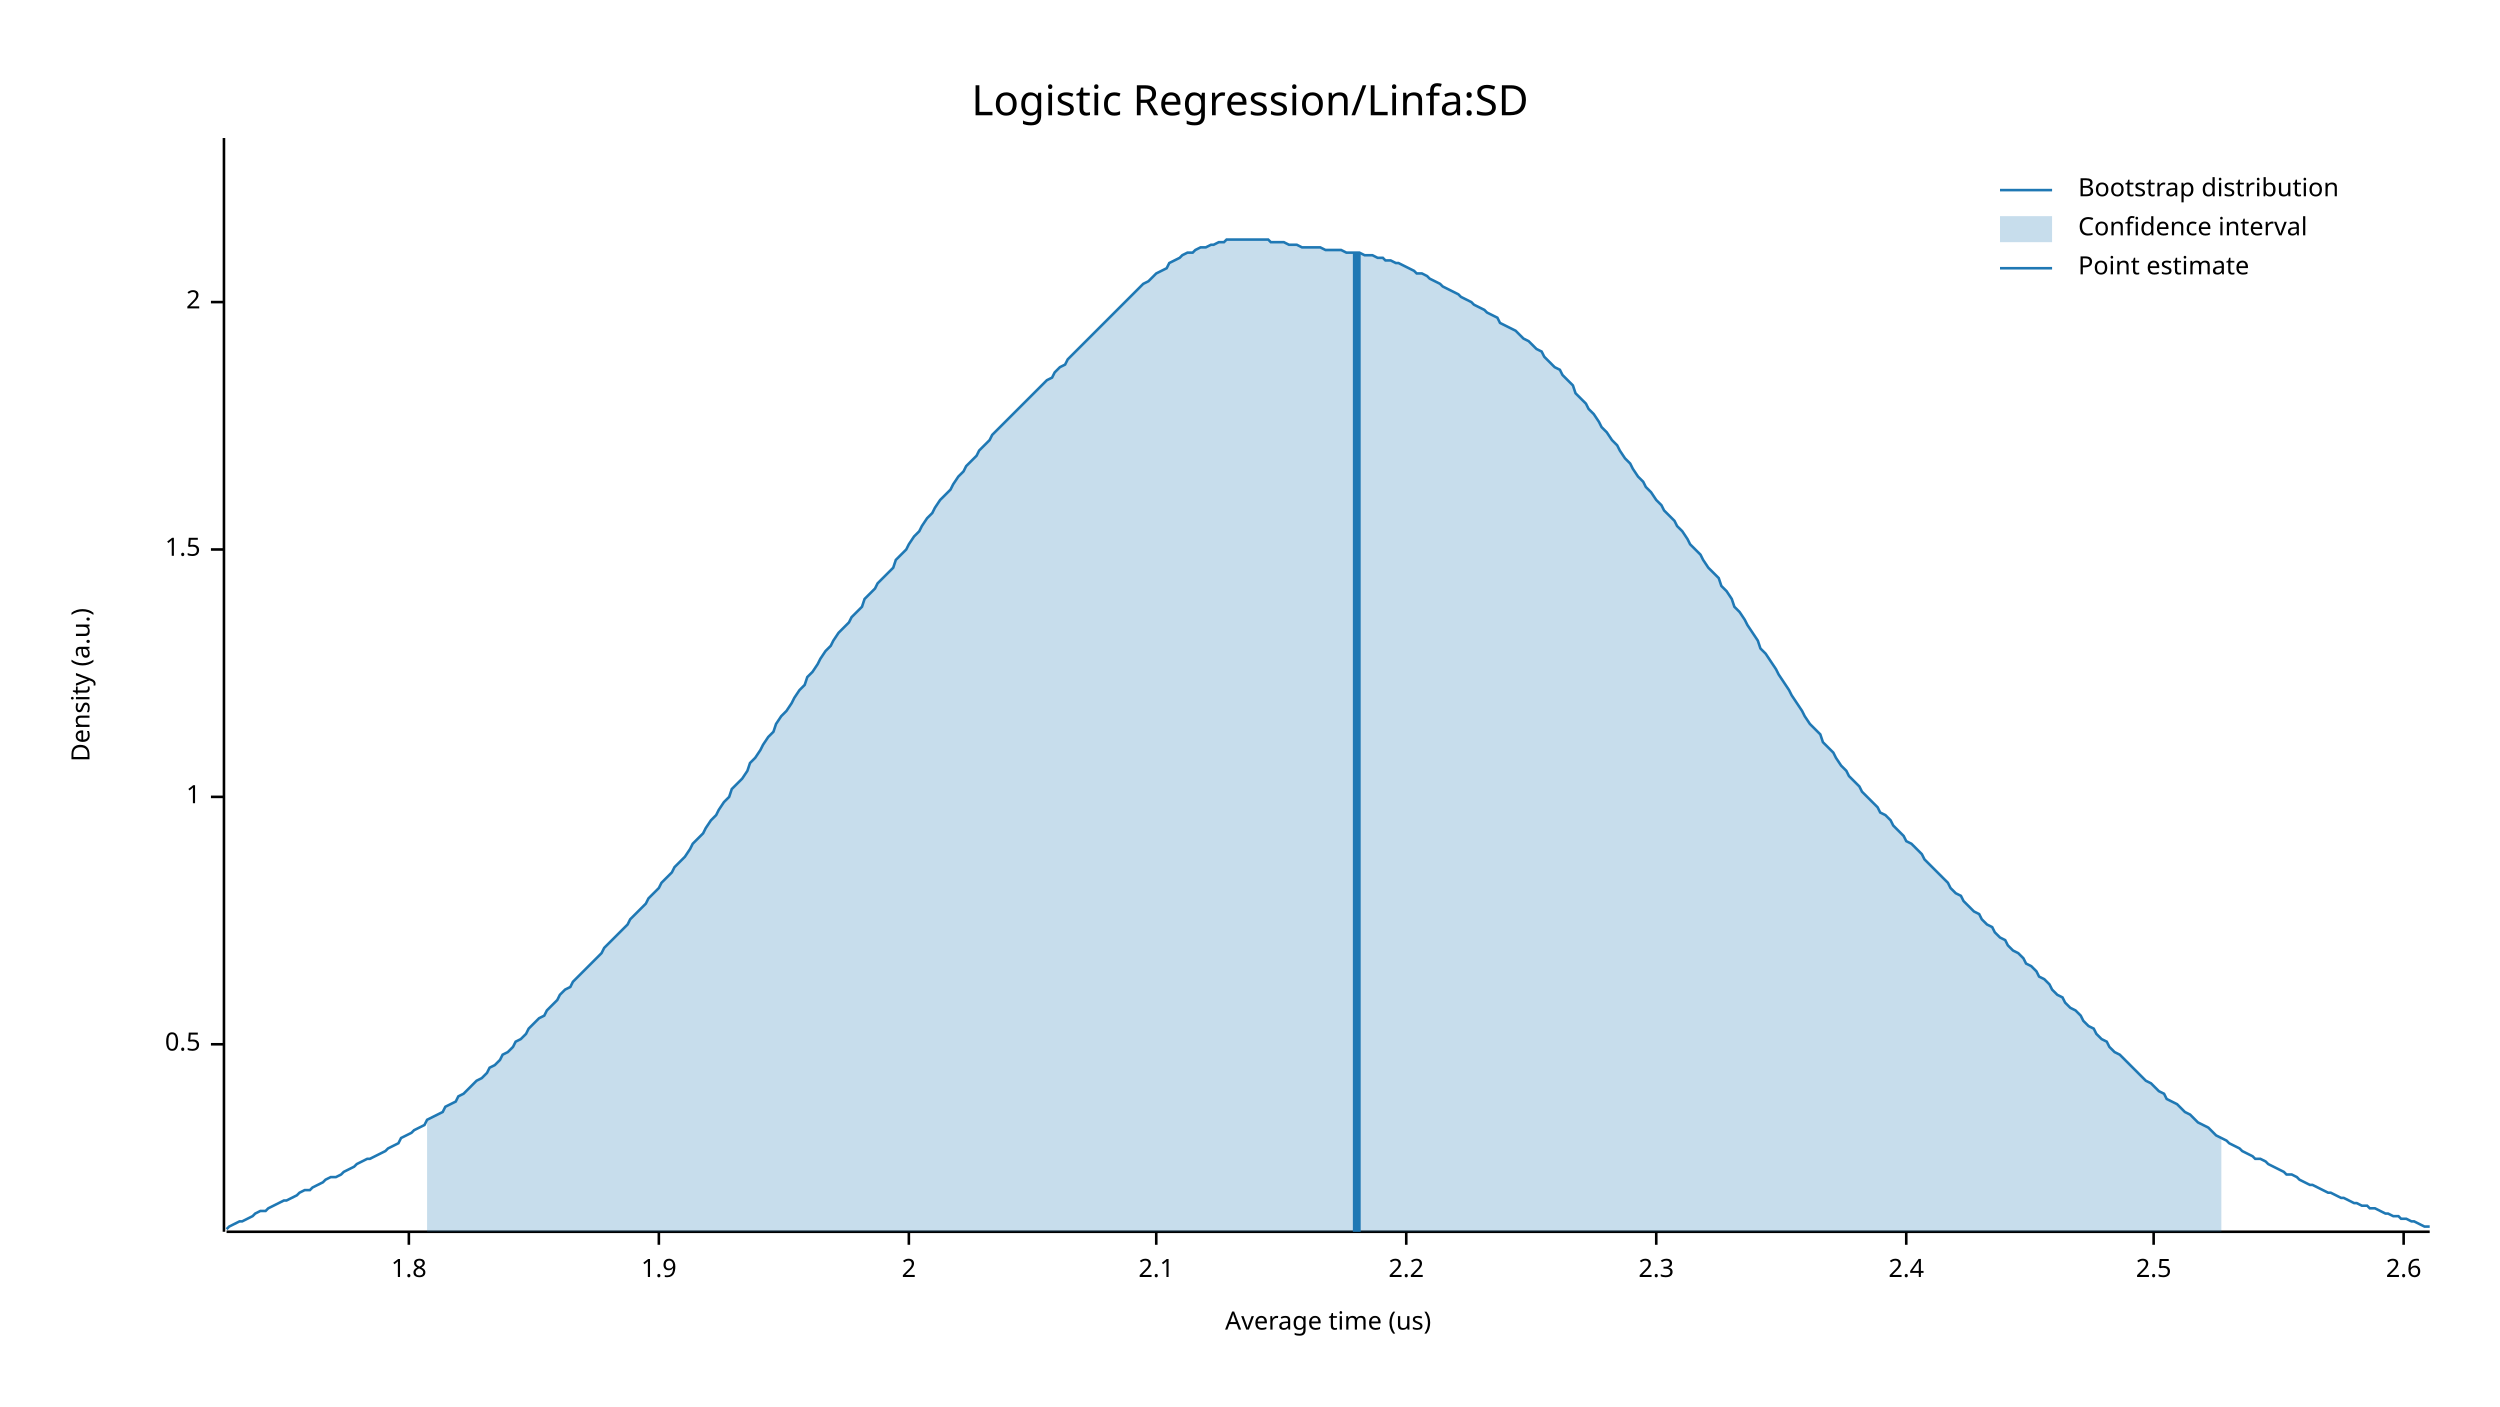
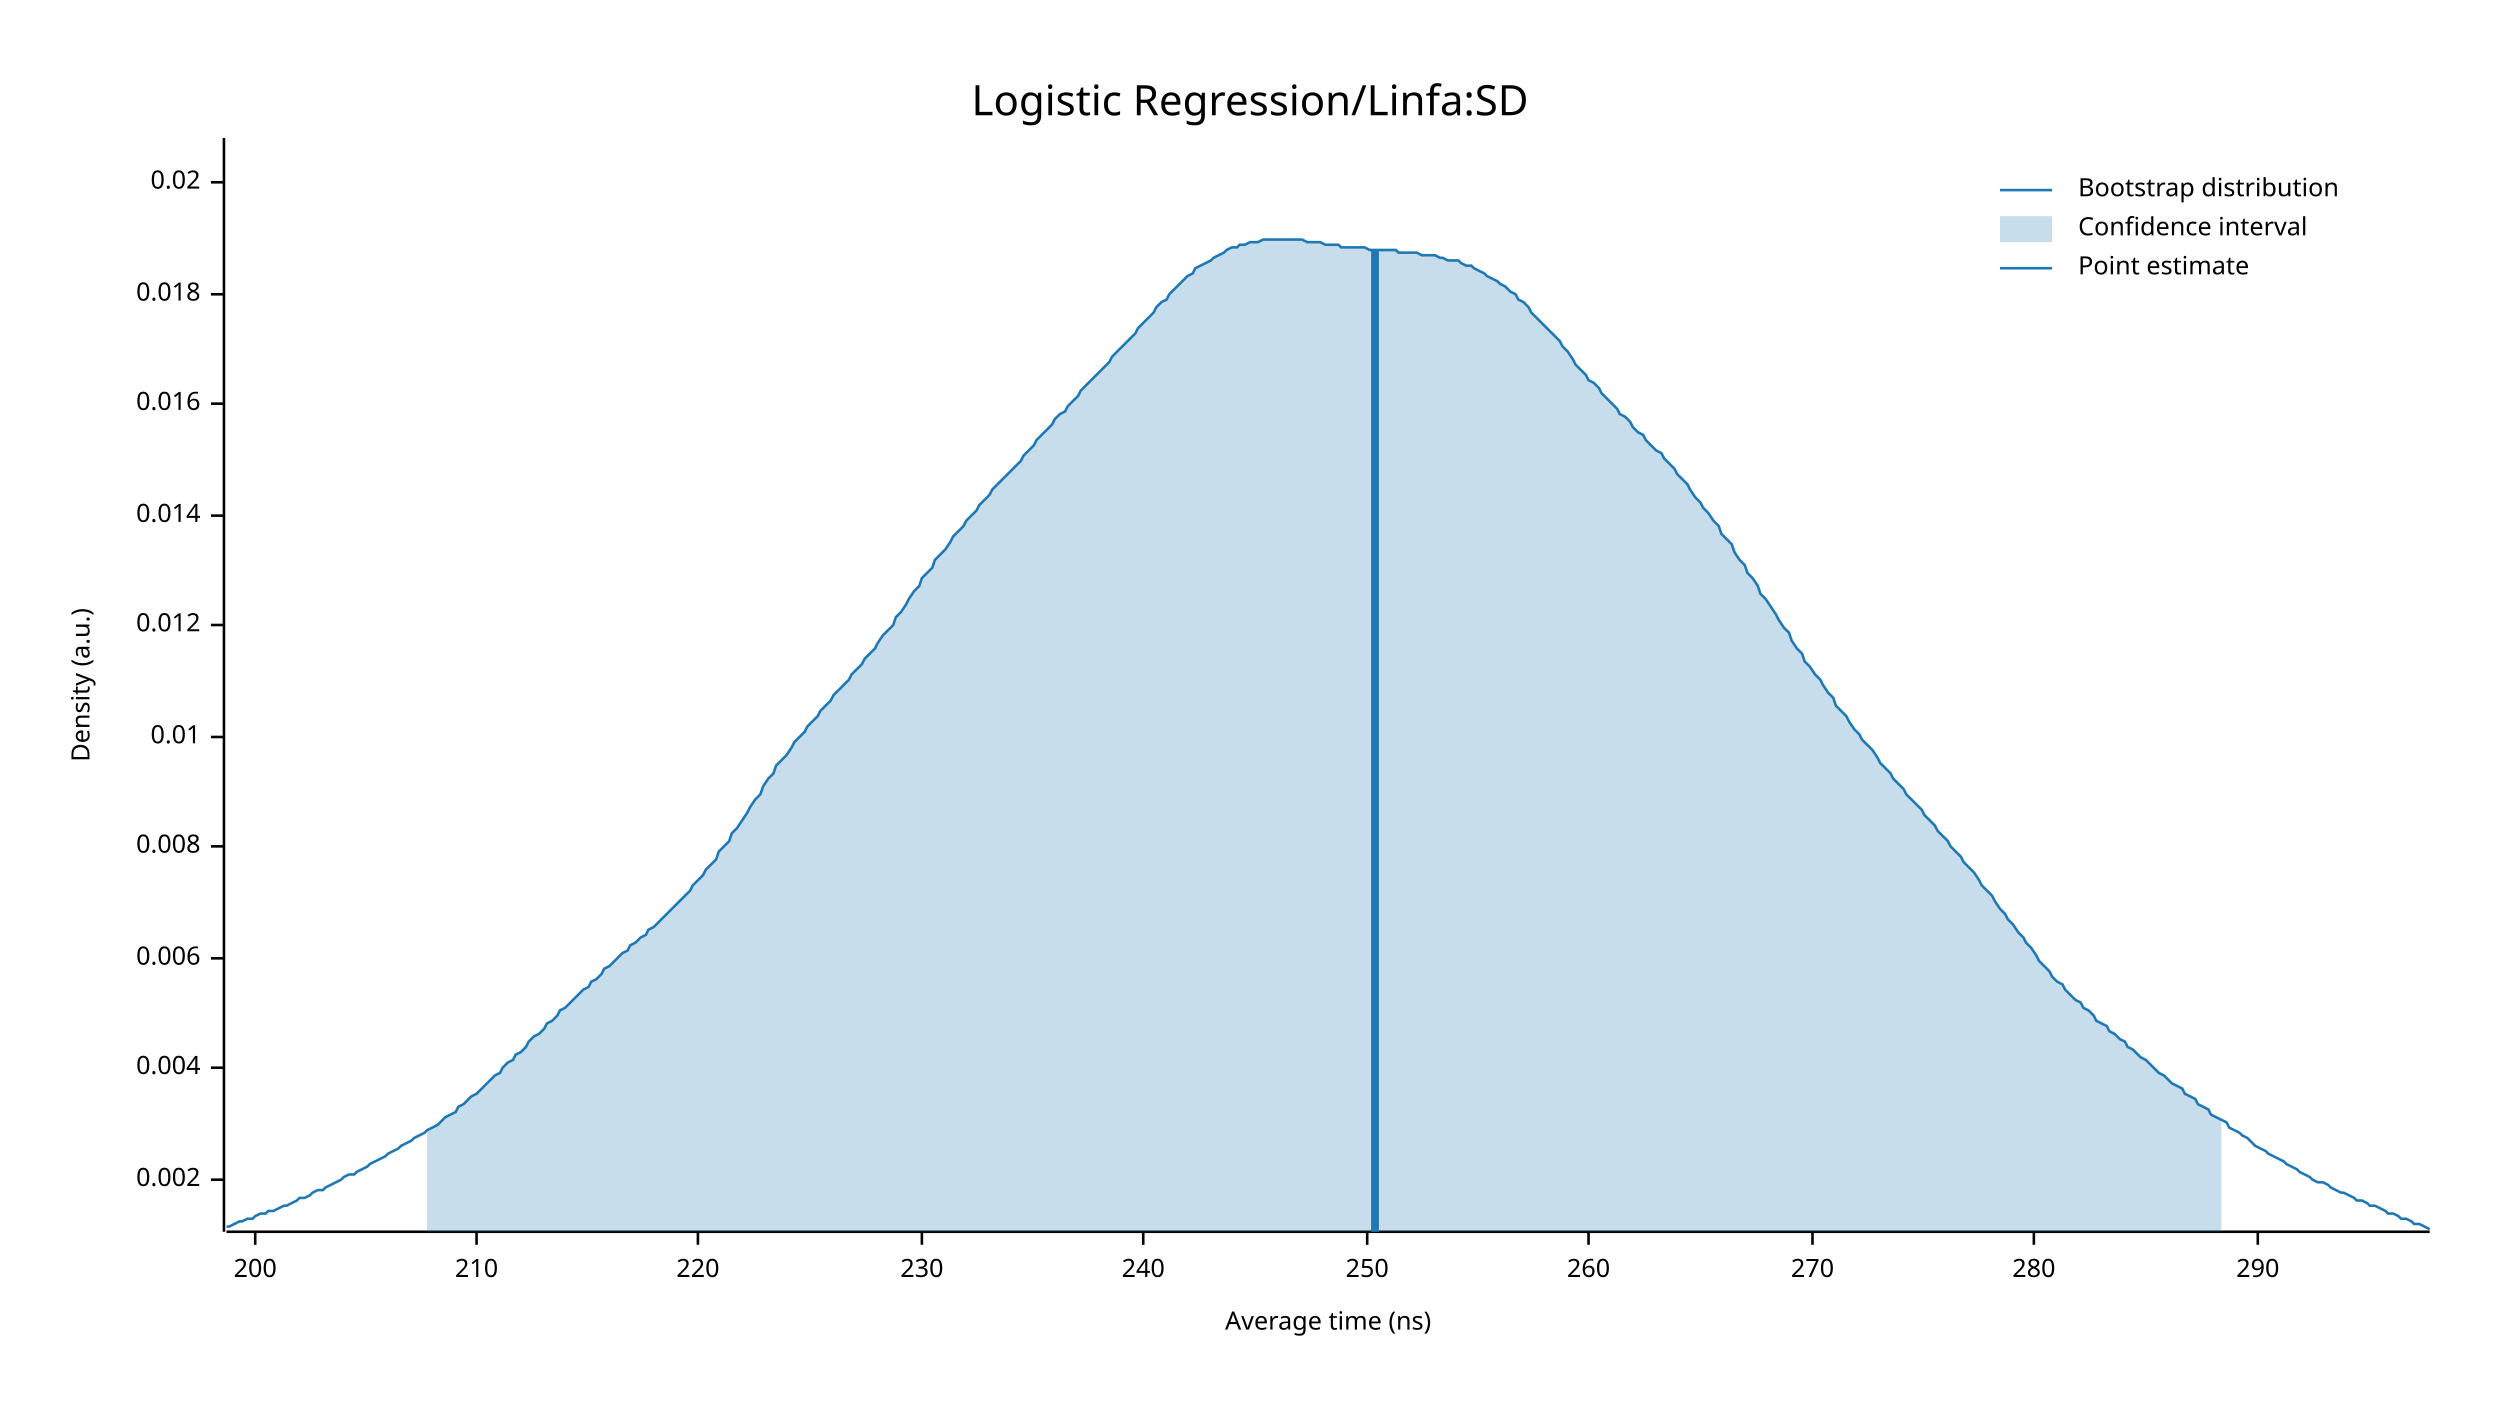
<svg xmlns="http://www.w3.org/2000/svg" width="960" height="540" viewBox="0 0 960 540">
  <text x="480" y="32" dy="0.76em" text-anchor="middle" font-family="sans-serif" font-size="16.129" opacity="1" fill="#000000">
Logistic Regression/Linfa:SD
</text>
  <text x="27" y="263" dy="0.76em" text-anchor="middle" font-family="sans-serif" font-size="9.677" opacity="1" fill="#000000" transform="rotate(270, 27, 263)">
Density (a.u.)
</text>
  <text x="510" y="513" dy="-0.5ex" text-anchor="middle" font-family="sans-serif" font-size="9.677" opacity="1" fill="#000000">
- Average time (us)
+ Average time (ns)
</text>
  <polyline fill="none" opacity="1" stroke="#000000" stroke-width="1" points="86,53 86,473 " />
-   <text x="77" y="401" dy="0.5ex" text-anchor="end" font-family="sans-serif" font-size="9.677" opacity="1" fill="#000000">
- 0.5
+   <text x="77" y="453" dy="0.5ex" text-anchor="end" font-family="sans-serif" font-size="9.677" opacity="1" fill="#000000">
+ 0.002
</text>
-   <polyline fill="none" opacity="1" stroke="#000000" stroke-width="1" points="81,401 86,401 " />
-   <text x="77" y="306" dy="0.5ex" text-anchor="end" font-family="sans-serif" font-size="9.677" opacity="1" fill="#000000">
- 1
+   <polyline fill="none" opacity="1" stroke="#000000" stroke-width="1" points="81,453 86,453 " />
+   <text x="77" y="410" dy="0.5ex" text-anchor="end" font-family="sans-serif" font-size="9.677" opacity="1" fill="#000000">
+ 0.004
</text>
-   <polyline fill="none" opacity="1" stroke="#000000" stroke-width="1" points="81,306 86,306 " />
-   <text x="77" y="211" dy="0.5ex" text-anchor="end" font-family="sans-serif" font-size="9.677" opacity="1" fill="#000000">
- 1.5
+   <polyline fill="none" opacity="1" stroke="#000000" stroke-width="1" points="81,410 86,410 " />
+   <text x="77" y="368" dy="0.5ex" text-anchor="end" font-family="sans-serif" font-size="9.677" opacity="1" fill="#000000">
+ 0.006
</text>
-   <polyline fill="none" opacity="1" stroke="#000000" stroke-width="1" points="81,211 86,211 " />
-   <text x="77" y="116" dy="0.5ex" text-anchor="end" font-family="sans-serif" font-size="9.677" opacity="1" fill="#000000">
- 2
+   <polyline fill="none" opacity="1" stroke="#000000" stroke-width="1" points="81,368 86,368 " />
+   <text x="77" y="325" dy="0.5ex" text-anchor="end" font-family="sans-serif" font-size="9.677" opacity="1" fill="#000000">
+ 0.008
</text>
-   <polyline fill="none" opacity="1" stroke="#000000" stroke-width="1" points="81,116 86,116 " />
+   <polyline fill="none" opacity="1" stroke="#000000" stroke-width="1" points="81,325 86,325 " />
+   <text x="77" y="283" dy="0.5ex" text-anchor="end" font-family="sans-serif" font-size="9.677" opacity="1" fill="#000000">
+ 0.01
+ </text>
+   <polyline fill="none" opacity="1" stroke="#000000" stroke-width="1" points="81,283 86,283 " />
+   <text x="77" y="240" dy="0.5ex" text-anchor="end" font-family="sans-serif" font-size="9.677" opacity="1" fill="#000000">
+ 0.012
+ </text>
+   <polyline fill="none" opacity="1" stroke="#000000" stroke-width="1" points="81,240 86,240 " />
+   <text x="77" y="198" dy="0.5ex" text-anchor="end" font-family="sans-serif" font-size="9.677" opacity="1" fill="#000000">
+ 0.014
+ </text>
+   <polyline fill="none" opacity="1" stroke="#000000" stroke-width="1" points="81,198 86,198 " />
+   <text x="77" y="155" dy="0.5ex" text-anchor="end" font-family="sans-serif" font-size="9.677" opacity="1" fill="#000000">
+ 0.016
+ </text>
+   <polyline fill="none" opacity="1" stroke="#000000" stroke-width="1" points="81,155 86,155 " />
+   <text x="77" y="113" dy="0.5ex" text-anchor="end" font-family="sans-serif" font-size="9.677" opacity="1" fill="#000000">
+ 0.018
+ </text>
+   <polyline fill="none" opacity="1" stroke="#000000" stroke-width="1" points="81,113 86,113 " />
+   <text x="77" y="70" dy="0.5ex" text-anchor="end" font-family="sans-serif" font-size="9.677" opacity="1" fill="#000000">
+ 0.02
+ </text>
+   <polyline fill="none" opacity="1" stroke="#000000" stroke-width="1" points="81,70 86,70 " />
  <polyline fill="none" opacity="1" stroke="#000000" stroke-width="1" points="87,473 933,473 " />
-   <text x="157" y="483" dy="0.76em" text-anchor="middle" font-family="sans-serif" font-size="9.677" opacity="1" fill="#000000">
- 1.8
+   <text x="98" y="483" dy="0.76em" text-anchor="middle" font-family="sans-serif" font-size="9.677" opacity="1" fill="#000000">
+ 200
</text>
-   <polyline fill="none" opacity="1" stroke="#000000" stroke-width="1" points="157,473 157,478 " />
-   <text x="253" y="483" dy="0.76em" text-anchor="middle" font-family="sans-serif" font-size="9.677" opacity="1" fill="#000000">
- 1.9
+   <polyline fill="none" opacity="1" stroke="#000000" stroke-width="1" points="98,473 98,478 " />
+   <text x="183" y="483" dy="0.76em" text-anchor="middle" font-family="sans-serif" font-size="9.677" opacity="1" fill="#000000">
+ 210
</text>
-   <polyline fill="none" opacity="1" stroke="#000000" stroke-width="1" points="253,473 253,478 " />
-   <text x="349" y="483" dy="0.76em" text-anchor="middle" font-family="sans-serif" font-size="9.677" opacity="1" fill="#000000">
- 2
+   <polyline fill="none" opacity="1" stroke="#000000" stroke-width="1" points="183,473 183,478 " />
+   <text x="268" y="483" dy="0.76em" text-anchor="middle" font-family="sans-serif" font-size="9.677" opacity="1" fill="#000000">
+ 220
</text>
-   <polyline fill="none" opacity="1" stroke="#000000" stroke-width="1" points="349,473 349,478 " />
-   <text x="444" y="483" dy="0.76em" text-anchor="middle" font-family="sans-serif" font-size="9.677" opacity="1" fill="#000000">
- 2.1
+   <polyline fill="none" opacity="1" stroke="#000000" stroke-width="1" points="268,473 268,478 " />
+   <text x="354" y="483" dy="0.76em" text-anchor="middle" font-family="sans-serif" font-size="9.677" opacity="1" fill="#000000">
+ 230
</text>
-   <polyline fill="none" opacity="1" stroke="#000000" stroke-width="1" points="444,473 444,478 " />
-   <text x="540" y="483" dy="0.76em" text-anchor="middle" font-family="sans-serif" font-size="9.677" opacity="1" fill="#000000">
- 2.2
+   <polyline fill="none" opacity="1" stroke="#000000" stroke-width="1" points="354,473 354,478 " />
+   <text x="439" y="483" dy="0.76em" text-anchor="middle" font-family="sans-serif" font-size="9.677" opacity="1" fill="#000000">
+ 240
</text>
-   <polyline fill="none" opacity="1" stroke="#000000" stroke-width="1" points="540,473 540,478 " />
-   <text x="636" y="483" dy="0.76em" text-anchor="middle" font-family="sans-serif" font-size="9.677" opacity="1" fill="#000000">
- 2.3
+   <polyline fill="none" opacity="1" stroke="#000000" stroke-width="1" points="439,473 439,478 " />
+   <text x="525" y="483" dy="0.76em" text-anchor="middle" font-family="sans-serif" font-size="9.677" opacity="1" fill="#000000">
+ 250
</text>
-   <polyline fill="none" opacity="1" stroke="#000000" stroke-width="1" points="636,473 636,478 " />
-   <text x="732" y="483" dy="0.76em" text-anchor="middle" font-family="sans-serif" font-size="9.677" opacity="1" fill="#000000">
- 2.4
+   <polyline fill="none" opacity="1" stroke="#000000" stroke-width="1" points="525,473 525,478 " />
+   <text x="610" y="483" dy="0.76em" text-anchor="middle" font-family="sans-serif" font-size="9.677" opacity="1" fill="#000000">
+ 260
</text>
-   <polyline fill="none" opacity="1" stroke="#000000" stroke-width="1" points="732,473 732,478 " />
-   <text x="827" y="483" dy="0.76em" text-anchor="middle" font-family="sans-serif" font-size="9.677" opacity="1" fill="#000000">
- 2.5
+   <polyline fill="none" opacity="1" stroke="#000000" stroke-width="1" points="610,473 610,478 " />
+   <text x="696" y="483" dy="0.76em" text-anchor="middle" font-family="sans-serif" font-size="9.677" opacity="1" fill="#000000">
+ 270
</text>
-   <polyline fill="none" opacity="1" stroke="#000000" stroke-width="1" points="827,473 827,478 " />
-   <text x="923" y="483" dy="0.76em" text-anchor="middle" font-family="sans-serif" font-size="9.677" opacity="1" fill="#000000">
- 2.6
+   <polyline fill="none" opacity="1" stroke="#000000" stroke-width="1" points="696,473 696,478 " />
+   <text x="781" y="483" dy="0.76em" text-anchor="middle" font-family="sans-serif" font-size="9.677" opacity="1" fill="#000000">
+ 280
</text>
-   <polyline fill="none" opacity="1" stroke="#000000" stroke-width="1" points="923,473 923,478 " />
-   <polyline fill="none" opacity="1" stroke="#1F78B4" stroke-width="1" points="87,472 88,471 90,470 92,469 93,469 95,468 97,467 98,466 100,465 102,465 103,464 105,463 107,462 109,461 110,461 112,460 114,459 115,458 117,457 119,457 120,456 122,455 124,454 125,453 127,452 129,452 131,451 132,450 134,449 136,448 137,447 139,446 141,445 142,445 144,444 146,443 148,442 149,441 151,440 153,439 154,437 156,436 158,435 159,434 161,433 163,432 164,430 166,429 168,428 170,427 171,425 173,424 175,423 176,421 178,420 180,418 181,417 183,415 185,414 187,412 188,410 190,409 192,407 193,405 195,404 197,402 198,400 200,399 202,397 203,395 205,393 207,391 209,390 210,388 212,386 214,384 215,382 217,380 219,379 220,377 222,375 224,373 226,371 227,370 229,368 231,366 232,364 234,362 236,360 237,359 239,357 241,355 242,353 244,351 246,349 248,347 249,345 251,343 253,341 254,339 256,337 258,335 259,333 261,331 263,329 265,326 266,324 268,322 270,320 271,318 273,315 275,313 276,311 278,308 280,306 281,303 283,301 285,299 287,296 288,293 290,291 292,288 293,286 295,283 297,281 298,278 300,275 302,273 304,270 305,268 307,265 309,263 310,260 312,258 314,255 315,253 317,250 319,248 320,246 322,243 324,241 326,239 327,237 329,235 331,233 332,230 334,228 336,226 337,224 339,222 341,220 343,218 344,215 346,213 348,211 349,209 351,206 353,204 354,202 356,199 358,197 359,195 361,192 363,190 365,188 366,186 368,183 370,181 371,179 373,177 375,175 376,173 378,171 380,169 381,167 383,165 385,163 387,161 388,160 390,158 392,156 393,155 395,153 397,151 398,150 400,148 402,146 404,145 405,143 407,141 409,140 410,138 412,136 414,134 415,133 417,131 419,129 420,128 422,126 424,124 426,122 427,121 429,119 431,117 432,116 434,114 436,112 437,111 439,109 441,108 443,106 444,105 446,104 448,103 449,101 451,100 453,99 454,98 456,97 458,97 459,96 461,95 463,95 465,94 466,94 468,93 470,93 471,92 473,92 475,92 476,92 478,92 480,92 482,92 483,92 485,92 487,92 488,93 490,93 492,93 493,93 495,94 497,94 498,94 500,95 502,95 504,95 505,95 507,95 509,96 510,96 512,96 514,96 515,96 517,97 519,97 521,97 522,97 524,98 526,98 527,98 529,99 531,99 532,100 534,100 536,101 537,101 539,102 541,103 543,104 544,105 546,105 548,106 549,107 551,108 553,109 554,110 556,111 558,112 560,113 561,114 563,115 565,116 566,117 568,118 570,119 571,120 573,121 575,122 576,124 578,125 580,126 582,127 583,128 585,130 587,131 588,132 590,134 592,135 593,137 595,139 597,141 599,142 600,144 602,146 604,148 605,151 607,153 609,155 610,157 612,159 614,162 615,164 617,166 619,169 621,171 622,173 624,176 626,178 627,180 629,183 631,185 632,187 634,189 636,192 638,194 639,196 641,198 643,200 644,202 646,204 648,207 649,209 651,211 653,213 654,215 656,218 658,220 660,222 661,225 663,227 665,230 666,233 668,235 670,238 671,240 673,243 675,246 676,249 678,251 680,254 682,257 683,259 685,262 687,265 688,267 690,270 692,273 693,275 695,278 697,280 699,282 700,285 702,287 704,289 705,291 707,294 709,296 710,298 712,300 714,302 715,304 717,306 719,308 721,310 722,312 724,313 726,315 727,317 729,319 731,321 732,323 734,324 736,326 738,328 739,330 741,332 743,334 744,335 746,337 748,339 749,341 751,343 753,344 754,346 756,348 758,350 760,351 761,353 763,355 765,356 766,358 768,360 770,361 771,363 773,365 775,366 777,368 778,370 780,371 782,373 783,375 785,376 787,378 788,380 790,382 792,383 793,385 795,387 797,388 799,390 800,392 802,394 804,395 805,397 807,399 809,400 810,402 812,404 814,405 816,407 817,408 819,410 821,412 822,413 824,415 826,416 827,417 829,419 831,420 832,422 834,423 836,424 838,426 839,427 841,428 843,430 844,431 846,432 848,433 849,434 851,436 853,437 855,438 856,439 858,440 860,441 861,442 863,443 865,444 866,445 868,445 870,446 871,447 873,448 875,449 877,450 878,451 880,451 882,452 883,453 885,454 887,455 888,455 890,456 892,457 894,458 895,458 897,459 899,460 900,460 902,461 904,462 905,462 907,463 909,463 910,464 912,464 914,465 916,466 917,466 919,467 921,467 922,468 924,468 926,469 927,469 929,470 931,471 933,471 " />
-   <polygon opacity="0.25" fill="#1F78B4" points="164,430 166,429 168,428 170,427 171,425 173,424 175,423 176,421 178,420 180,418 181,417 183,415 185,414 187,412 188,410 190,409 192,407 193,405 195,404 197,402 198,400 200,399 202,397 203,395 205,393 207,391 209,390 210,388 212,386 214,384 215,382 217,380 219,379 220,377 222,375 224,373 226,371 227,370 229,368 231,366 232,364 234,362 236,360 237,359 239,357 241,355 242,353 244,351 246,349 248,347 249,345 251,343 253,341 254,339 256,337 258,335 259,333 261,331 263,329 265,326 266,324 268,322 270,320 271,318 273,315 275,313 276,311 278,308 280,306 281,303 283,301 285,299 287,296 288,293 290,291 292,288 293,286 295,283 297,281 298,278 300,275 302,273 304,270 305,268 307,265 309,263 310,260 312,258 314,255 315,253 317,250 319,248 320,246 322,243 324,241 326,239 327,237 329,235 331,233 332,230 334,228 336,226 337,224 339,222 341,220 343,218 344,215 346,213 348,211 349,209 351,206 353,204 354,202 356,199 358,197 359,195 361,192 363,190 365,188 366,186 368,183 370,181 371,179 373,177 375,175 376,173 378,171 380,169 381,167 383,165 385,163 387,161 388,160 390,158 392,156 393,155 395,153 397,151 398,150 400,148 402,146 404,145 405,143 407,141 409,140 410,138 412,136 414,134 415,133 417,131 419,129 420,128 422,126 424,124 426,122 427,121 429,119 431,117 432,116 434,114 436,112 437,111 439,109 441,108 443,106 444,105 446,104 448,103 449,101 451,100 453,99 454,98 456,97 458,97 459,96 461,95 463,95 465,94 466,94 468,93 470,93 471,92 473,92 475,92 476,92 478,92 480,92 482,92 483,92 485,92 487,92 488,93 490,93 492,93 493,93 495,94 497,94 498,94 500,95 502,95 504,95 505,95 507,95 509,96 510,96 512,96 514,96 515,96 517,97 519,97 521,97 522,97 524,98 526,98 527,98 529,99 531,99 532,100 534,100 536,101 537,101 539,102 541,103 543,104 544,105 546,105 548,106 549,107 551,108 553,109 554,110 556,111 558,112 560,113 561,114 563,115 565,116 566,117 568,118 570,119 571,120 573,121 575,122 576,124 578,125 580,126 582,127 583,128 585,130 587,131 588,132 590,134 592,135 593,137 595,139 597,141 599,142 600,144 602,146 604,148 605,151 607,153 609,155 610,157 612,159 614,162 615,164 617,166 619,169 621,171 622,173 624,176 626,178 627,180 629,183 631,185 632,187 634,189 636,192 638,194 639,196 641,198 643,200 644,202 646,204 648,207 649,209 651,211 653,213 654,215 656,218 658,220 660,222 661,225 663,227 665,230 666,233 668,235 670,238 671,240 673,243 675,246 676,249 678,251 680,254 682,257 683,259 685,262 687,265 688,267 690,270 692,273 693,275 695,278 697,280 699,282 700,285 702,287 704,289 705,291 707,294 709,296 710,298 712,300 714,302 715,304 717,306 719,308 721,310 722,312 724,313 726,315 727,317 729,319 731,321 732,323 734,324 736,326 738,328 739,330 741,332 743,334 744,335 746,337 748,339 749,341 751,343 753,344 754,346 756,348 758,350 760,351 761,353 763,355 765,356 766,358 768,360 770,361 771,363 773,365 775,366 777,368 778,370 780,371 782,373 783,375 785,376 787,378 788,380 790,382 792,383 793,385 795,387 797,388 799,390 800,392 802,394 804,395 805,397 807,399 809,400 810,402 812,404 814,405 816,407 817,408 819,410 821,412 822,413 824,415 826,416 827,417 829,419 831,420 832,422 834,423 836,424 838,426 839,427 841,428 843,430 844,431 846,432 848,433 849,434 851,436 853,437 853,473 164,473 " />
-   <polyline fill="none" opacity="1" stroke="#1F78B4" stroke-width="3" points="521,473 521,97 " />
+   <polyline fill="none" opacity="1" stroke="#000000" stroke-width="1" points="781,473 781,478 " />
+   <text x="867" y="483" dy="0.76em" text-anchor="middle" font-family="sans-serif" font-size="9.677" opacity="1" fill="#000000">
+ 290
+ </text>
+   <polyline fill="none" opacity="1" stroke="#000000" stroke-width="1" points="867,473 867,478 " />
+   <polyline fill="none" opacity="1" stroke="#1F78B4" stroke-width="1" points="87,471 88,471 90,470 92,469 93,469 95,468 97,468 98,467 100,466 102,466 103,465 105,465 107,464 109,463 110,463 112,462 114,461 115,460 117,460 119,459 120,458 122,457 124,457 125,456 127,455 129,454 131,453 132,452 134,451 136,451 137,450 139,449 141,448 142,447 144,446 146,445 148,444 149,443 151,442 153,441 154,440 156,439 158,438 159,437 161,436 163,435 164,434 166,433 168,432 170,430 171,429 173,428 175,427 176,425 178,424 180,422 181,421 183,420 185,418 187,416 188,415 190,413 192,412 193,410 195,408 197,407 198,405 200,404 202,402 203,400 205,398 207,397 209,395 210,393 212,392 214,390 215,388 217,387 219,385 220,384 222,382 224,380 226,379 227,377 229,376 231,374 232,372 234,371 236,369 237,368 239,366 241,365 242,363 244,362 246,360 248,359 249,357 251,356 253,354 254,353 256,351 258,349 259,348 261,346 263,344 265,342 266,340 268,338 270,336 271,334 273,332 275,330 276,327 278,325 280,323 281,320 283,318 285,315 287,312 288,310 290,307 292,305 293,302 295,299 297,297 298,294 300,292 302,290 304,287 305,285 307,283 309,281 310,279 312,277 314,275 315,273 317,271 319,269 320,267 322,265 324,263 326,261 327,259 329,257 331,255 332,253 334,251 336,249 337,247 339,244 341,242 343,240 344,237 346,235 348,232 349,230 351,227 353,225 354,222 356,220 358,218 359,215 361,213 363,211 365,208 366,206 368,204 370,202 371,200 373,198 375,196 376,194 378,192 380,190 381,188 383,186 385,184 387,182 388,181 390,179 392,177 393,175 395,173 397,171 398,169 400,167 402,165 404,163 405,161 407,159 409,158 410,156 412,154 414,152 415,150 417,148 419,146 420,145 422,143 424,141 426,139 427,137 429,135 431,133 432,132 434,130 436,128 437,126 439,124 441,122 443,120 444,118 446,116 448,115 449,113 451,111 453,109 454,108 456,106 458,105 459,103 461,102 463,101 465,100 466,99 468,98 470,97 471,96 473,95 475,95 476,94 478,94 480,93 482,93 483,93 485,92 487,92 488,92 490,92 492,92 493,92 495,92 497,92 498,92 500,92 502,93 504,93 505,93 507,93 509,94 510,94 512,94 514,94 515,95 517,95 519,95 521,95 522,95 524,95 526,96 527,96 529,96 531,96 532,96 534,96 536,96 537,97 539,97 541,97 543,97 544,97 546,98 548,98 549,98 551,98 553,99 554,99 556,100 558,100 560,100 561,101 563,102 565,102 566,103 568,104 570,105 571,106 573,107 575,108 576,109 578,110 580,112 582,113 583,115 585,116 587,118 588,120 590,122 592,124 593,125 595,127 597,129 599,131 600,133 602,135 604,138 605,140 607,142 609,144 610,146 612,147 614,149 615,151 617,153 619,155 621,157 622,159 624,160 626,162 627,164 629,166 631,167 632,169 634,171 636,173 638,174 639,176 641,178 643,180 644,182 646,184 648,186 649,188 651,191 653,193 654,195 656,197 658,200 660,202 661,205 663,207 665,209 666,212 668,215 670,217 671,220 673,222 675,225 676,228 678,230 680,233 682,236 683,238 685,241 687,243 688,246 690,249 692,251 693,254 695,256 697,259 699,261 700,263 702,266 704,268 705,271 707,273 709,275 710,277 712,280 714,282 715,284 717,286 719,288 721,291 722,293 724,295 726,297 727,299 729,301 731,303 732,305 734,307 736,309 738,311 739,313 741,315 743,317 744,319 746,321 748,323 749,325 751,327 753,329 754,331 756,333 758,335 760,338 761,340 763,342 765,344 766,346 768,349 770,351 771,353 773,355 775,358 777,360 778,362 780,364 782,367 783,369 785,371 787,373 788,375 790,377 792,378 793,380 795,382 797,384 799,385 800,387 802,388 804,390 805,392 807,393 809,394 810,396 812,397 814,399 816,400 817,402 819,403 821,405 822,406 824,407 826,409 827,410 829,412 831,413 832,414 834,416 836,417 838,418 839,420 841,421 843,422 844,424 846,425 848,426 849,428 851,429 853,430 855,431 856,433 858,434 860,435 861,436 863,437 865,439 866,440 868,441 870,442 871,443 873,444 875,445 877,446 878,447 880,448 882,449 883,450 885,451 887,452 888,453 890,454 892,454 894,455 895,456 897,457 899,458 900,458 902,459 904,460 905,461 907,461 909,462 910,463 912,463 914,464 916,465 917,466 919,466 921,467 922,468 924,468 926,469 927,470 929,470 931,471 933,472 " />
+   <polygon opacity="0.25" fill="#1F78B4" points="164,434 166,433 168,432 170,430 171,429 173,428 175,427 176,425 178,424 180,422 181,421 183,420 185,418 187,416 188,415 190,413 192,412 193,410 195,408 197,407 198,405 200,404 202,402 203,400 205,398 207,397 209,395 210,393 212,392 214,390 215,388 217,387 219,385 220,384 222,382 224,380 226,379 227,377 229,376 231,374 232,372 234,371 236,369 237,368 239,366 241,365 242,363 244,362 246,360 248,359 249,357 251,356 253,354 254,353 256,351 258,349 259,348 261,346 263,344 265,342 266,340 268,338 270,336 271,334 273,332 275,330 276,327 278,325 280,323 281,320 283,318 285,315 287,312 288,310 290,307 292,305 293,302 295,299 297,297 298,294 300,292 302,290 304,287 305,285 307,283 309,281 310,279 312,277 314,275 315,273 317,271 319,269 320,267 322,265 324,263 326,261 327,259 329,257 331,255 332,253 334,251 336,249 337,247 339,244 341,242 343,240 344,237 346,235 348,232 349,230 351,227 353,225 354,222 356,220 358,218 359,215 361,213 363,211 365,208 366,206 368,204 370,202 371,200 373,198 375,196 376,194 378,192 380,190 381,188 383,186 385,184 387,182 388,181 390,179 392,177 393,175 395,173 397,171 398,169 400,167 402,165 404,163 405,161 407,159 409,158 410,156 412,154 414,152 415,150 417,148 419,146 420,145 422,143 424,141 426,139 427,137 429,135 431,133 432,132 434,130 436,128 437,126 439,124 441,122 443,120 444,118 446,116 448,115 449,113 451,111 453,109 454,108 456,106 458,105 459,103 461,102 463,101 465,100 466,99 468,98 470,97 471,96 473,95 475,95 476,94 478,94 480,93 482,93 483,93 485,92 487,92 488,92 490,92 492,92 493,92 495,92 497,92 498,92 500,92 502,93 504,93 505,93 507,93 509,94 510,94 512,94 514,94 515,95 517,95 519,95 521,95 522,95 524,95 526,96 527,96 529,96 531,96 532,96 534,96 536,96 537,97 539,97 541,97 543,97 544,97 546,98 548,98 549,98 551,98 553,99 554,99 556,100 558,100 560,100 561,101 563,102 565,102 566,103 568,104 570,105 571,106 573,107 575,108 576,109 578,110 580,112 582,113 583,115 585,116 587,118 588,120 590,122 592,124 593,125 595,127 597,129 599,131 600,133 602,135 604,138 605,140 607,142 609,144 610,146 612,147 614,149 615,151 617,153 619,155 621,157 622,159 624,160 626,162 627,164 629,166 631,167 632,169 634,171 636,173 638,174 639,176 641,178 643,180 644,182 646,184 648,186 649,188 651,191 653,193 654,195 656,197 658,200 660,202 661,205 663,207 665,209 666,212 668,215 670,217 671,220 673,222 675,225 676,228 678,230 680,233 682,236 683,238 685,241 687,243 688,246 690,249 692,251 693,254 695,256 697,259 699,261 700,263 702,266 704,268 705,271 707,273 709,275 710,277 712,280 714,282 715,284 717,286 719,288 721,291 722,293 724,295 726,297 727,299 729,301 731,303 732,305 734,307 736,309 738,311 739,313 741,315 743,317 744,319 746,321 748,323 749,325 751,327 753,329 754,331 756,333 758,335 760,338 761,340 763,342 765,344 766,346 768,349 770,351 771,353 773,355 775,358 777,360 778,362 780,364 782,367 783,369 785,371 787,373 788,375 790,377 792,378 793,380 795,382 797,384 799,385 800,387 802,388 804,390 805,392 807,393 809,394 810,396 812,397 814,399 816,400 817,402 819,403 821,405 822,406 824,407 826,409 827,410 829,412 831,413 832,414 834,416 836,417 838,418 839,420 841,421 843,422 844,424 846,425 848,426 849,428 851,429 853,430 853,473 164,473 " />
+   <polyline fill="none" opacity="1" stroke="#1F78B4" stroke-width="3" points="528,473 528,96 " />
  <text x="798" y="68" dy="0.76em" text-anchor="start" font-family="sans-serif" font-size="9.677" opacity="1" fill="#000000">
Bootstrap distribution
</text>
  <text x="798" y="83" dy="0.76em" text-anchor="start" font-family="sans-serif" font-size="9.677" opacity="1" fill="#000000">
Confidence interval
</text>
  <text x="798" y="98" dy="0.76em" text-anchor="start" font-family="sans-serif" font-size="9.677" opacity="1" fill="#000000">
Point estimate
</text>
  <polyline fill="none" opacity="1" stroke="#1F78B4" stroke-width="1" points="768,73 788,73 " />
  <rect x="768" y="83" width="20" height="10" opacity="0.25" fill="#1F78B4" stroke="none" />
  <polyline fill="none" opacity="1" stroke="#1F78B4" stroke-width="1" points="768,103 788,103 " />
</svg>
